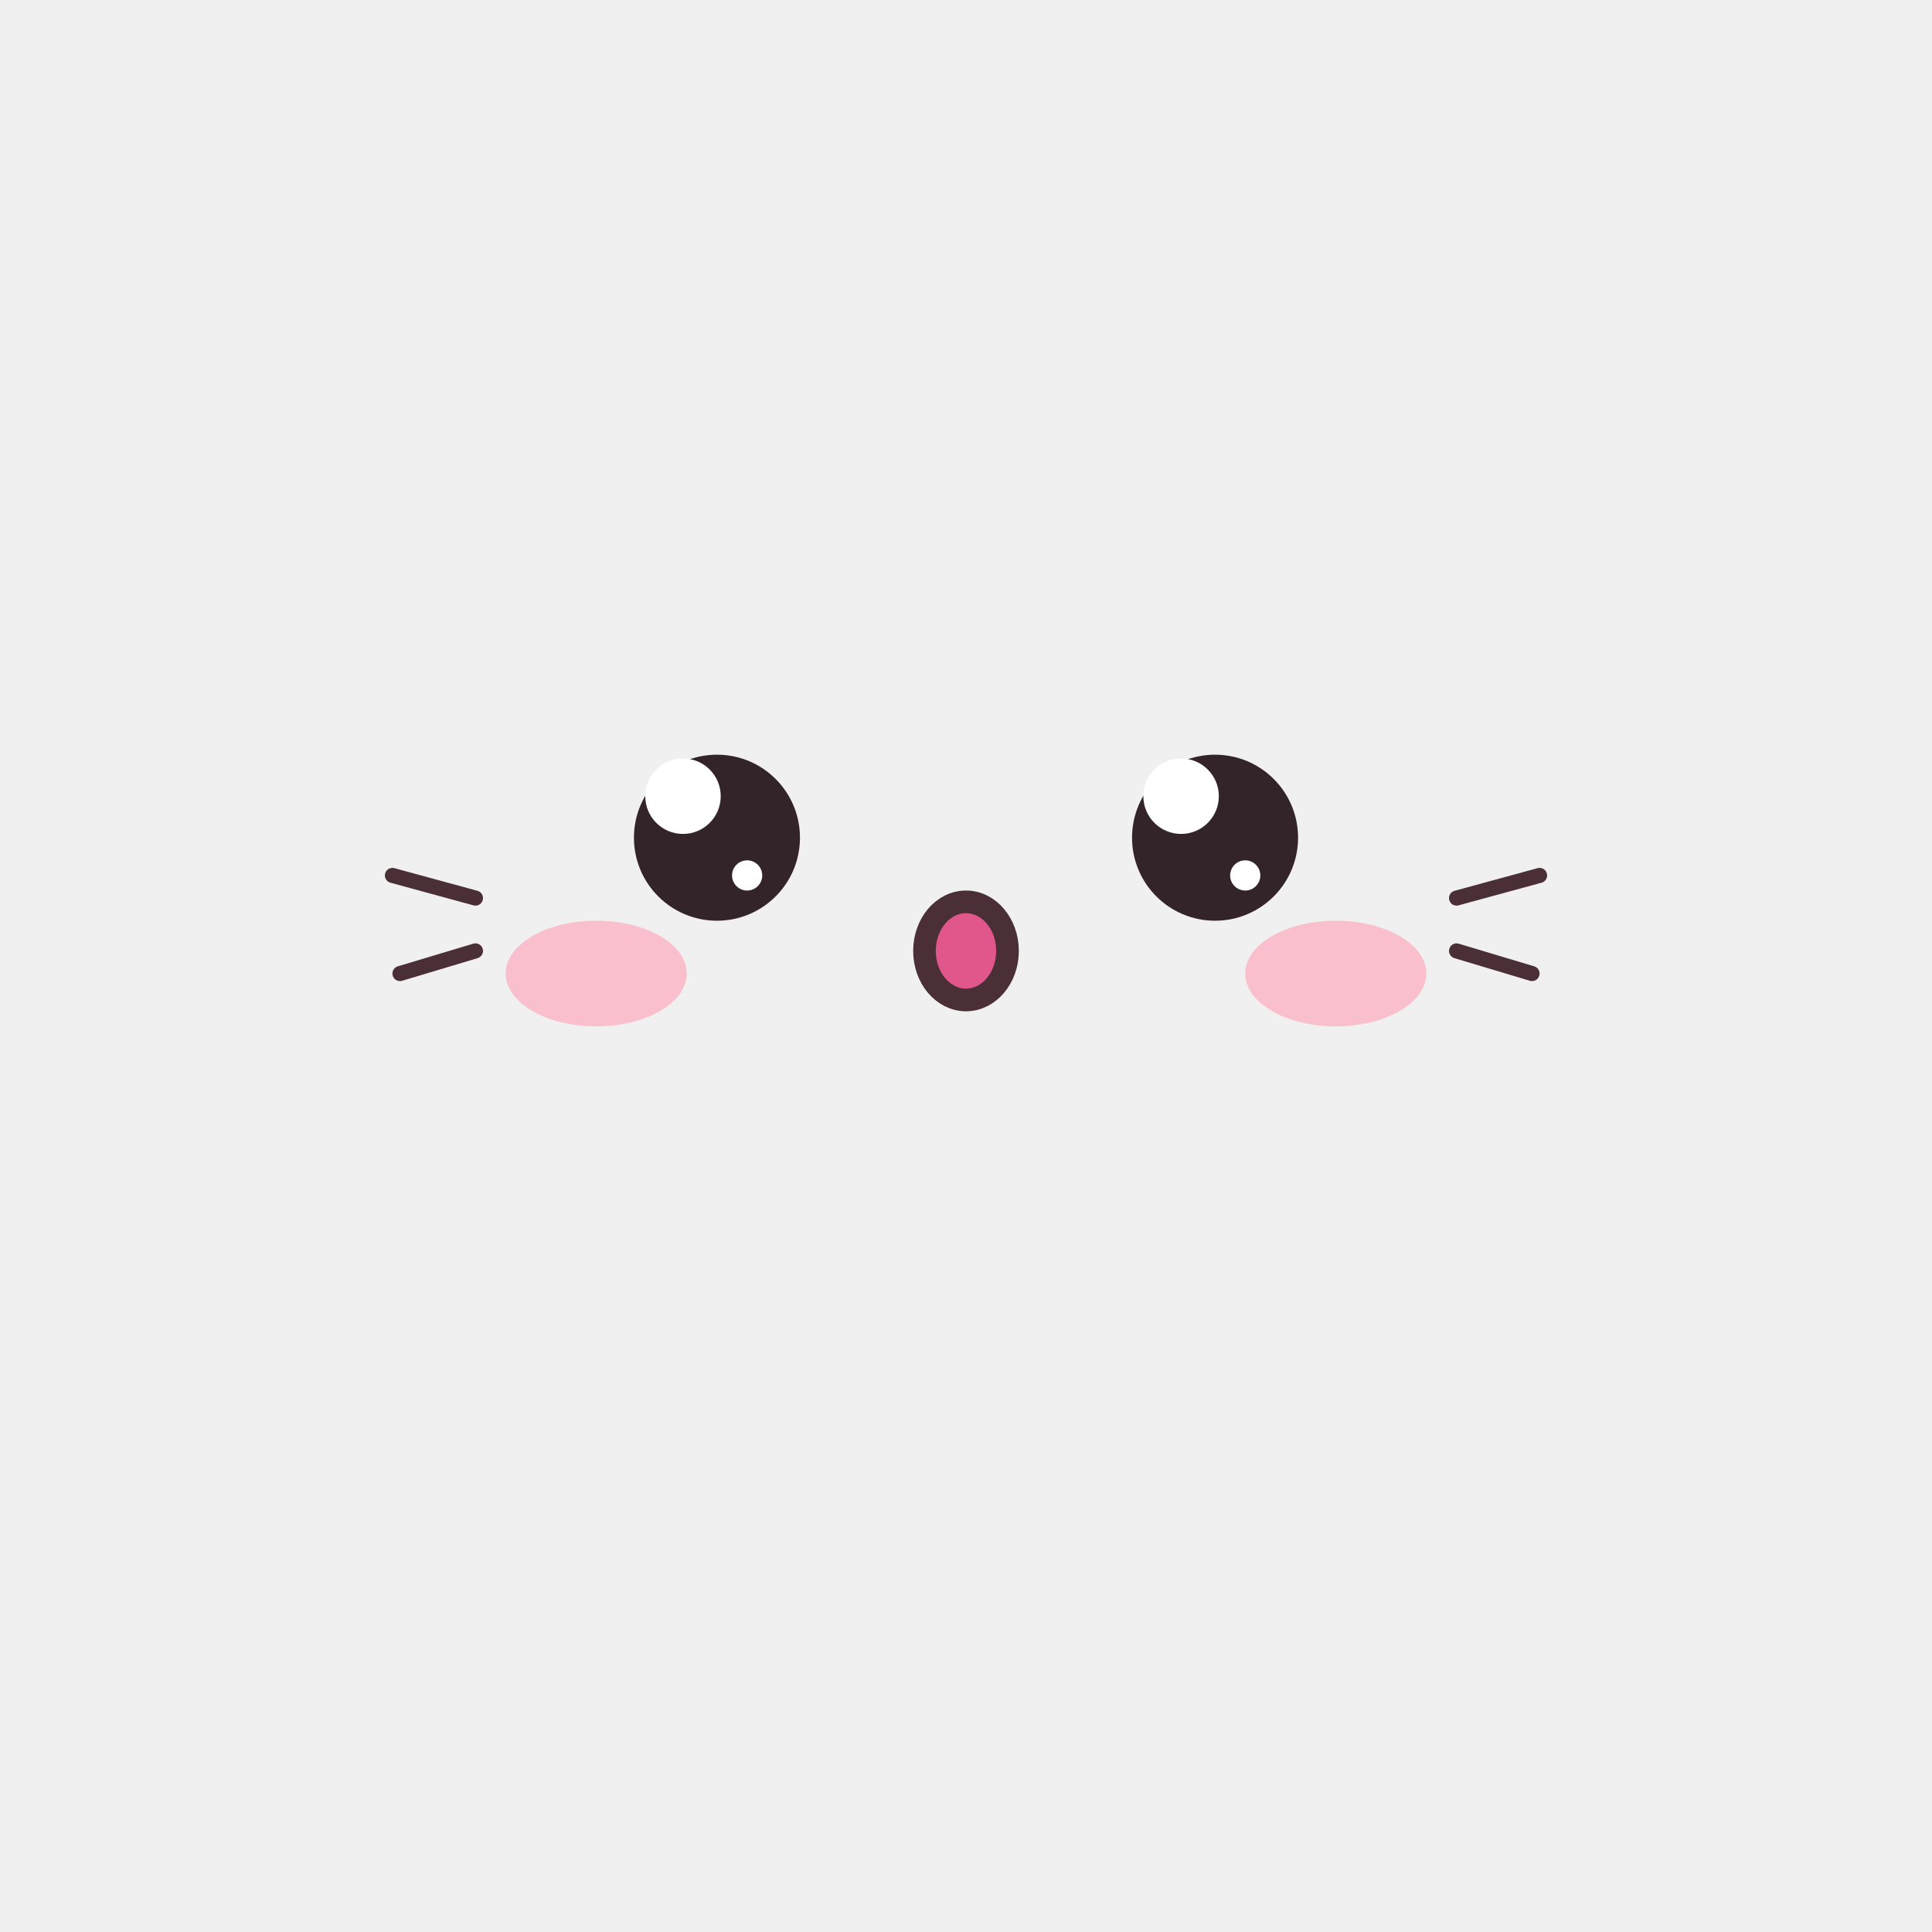
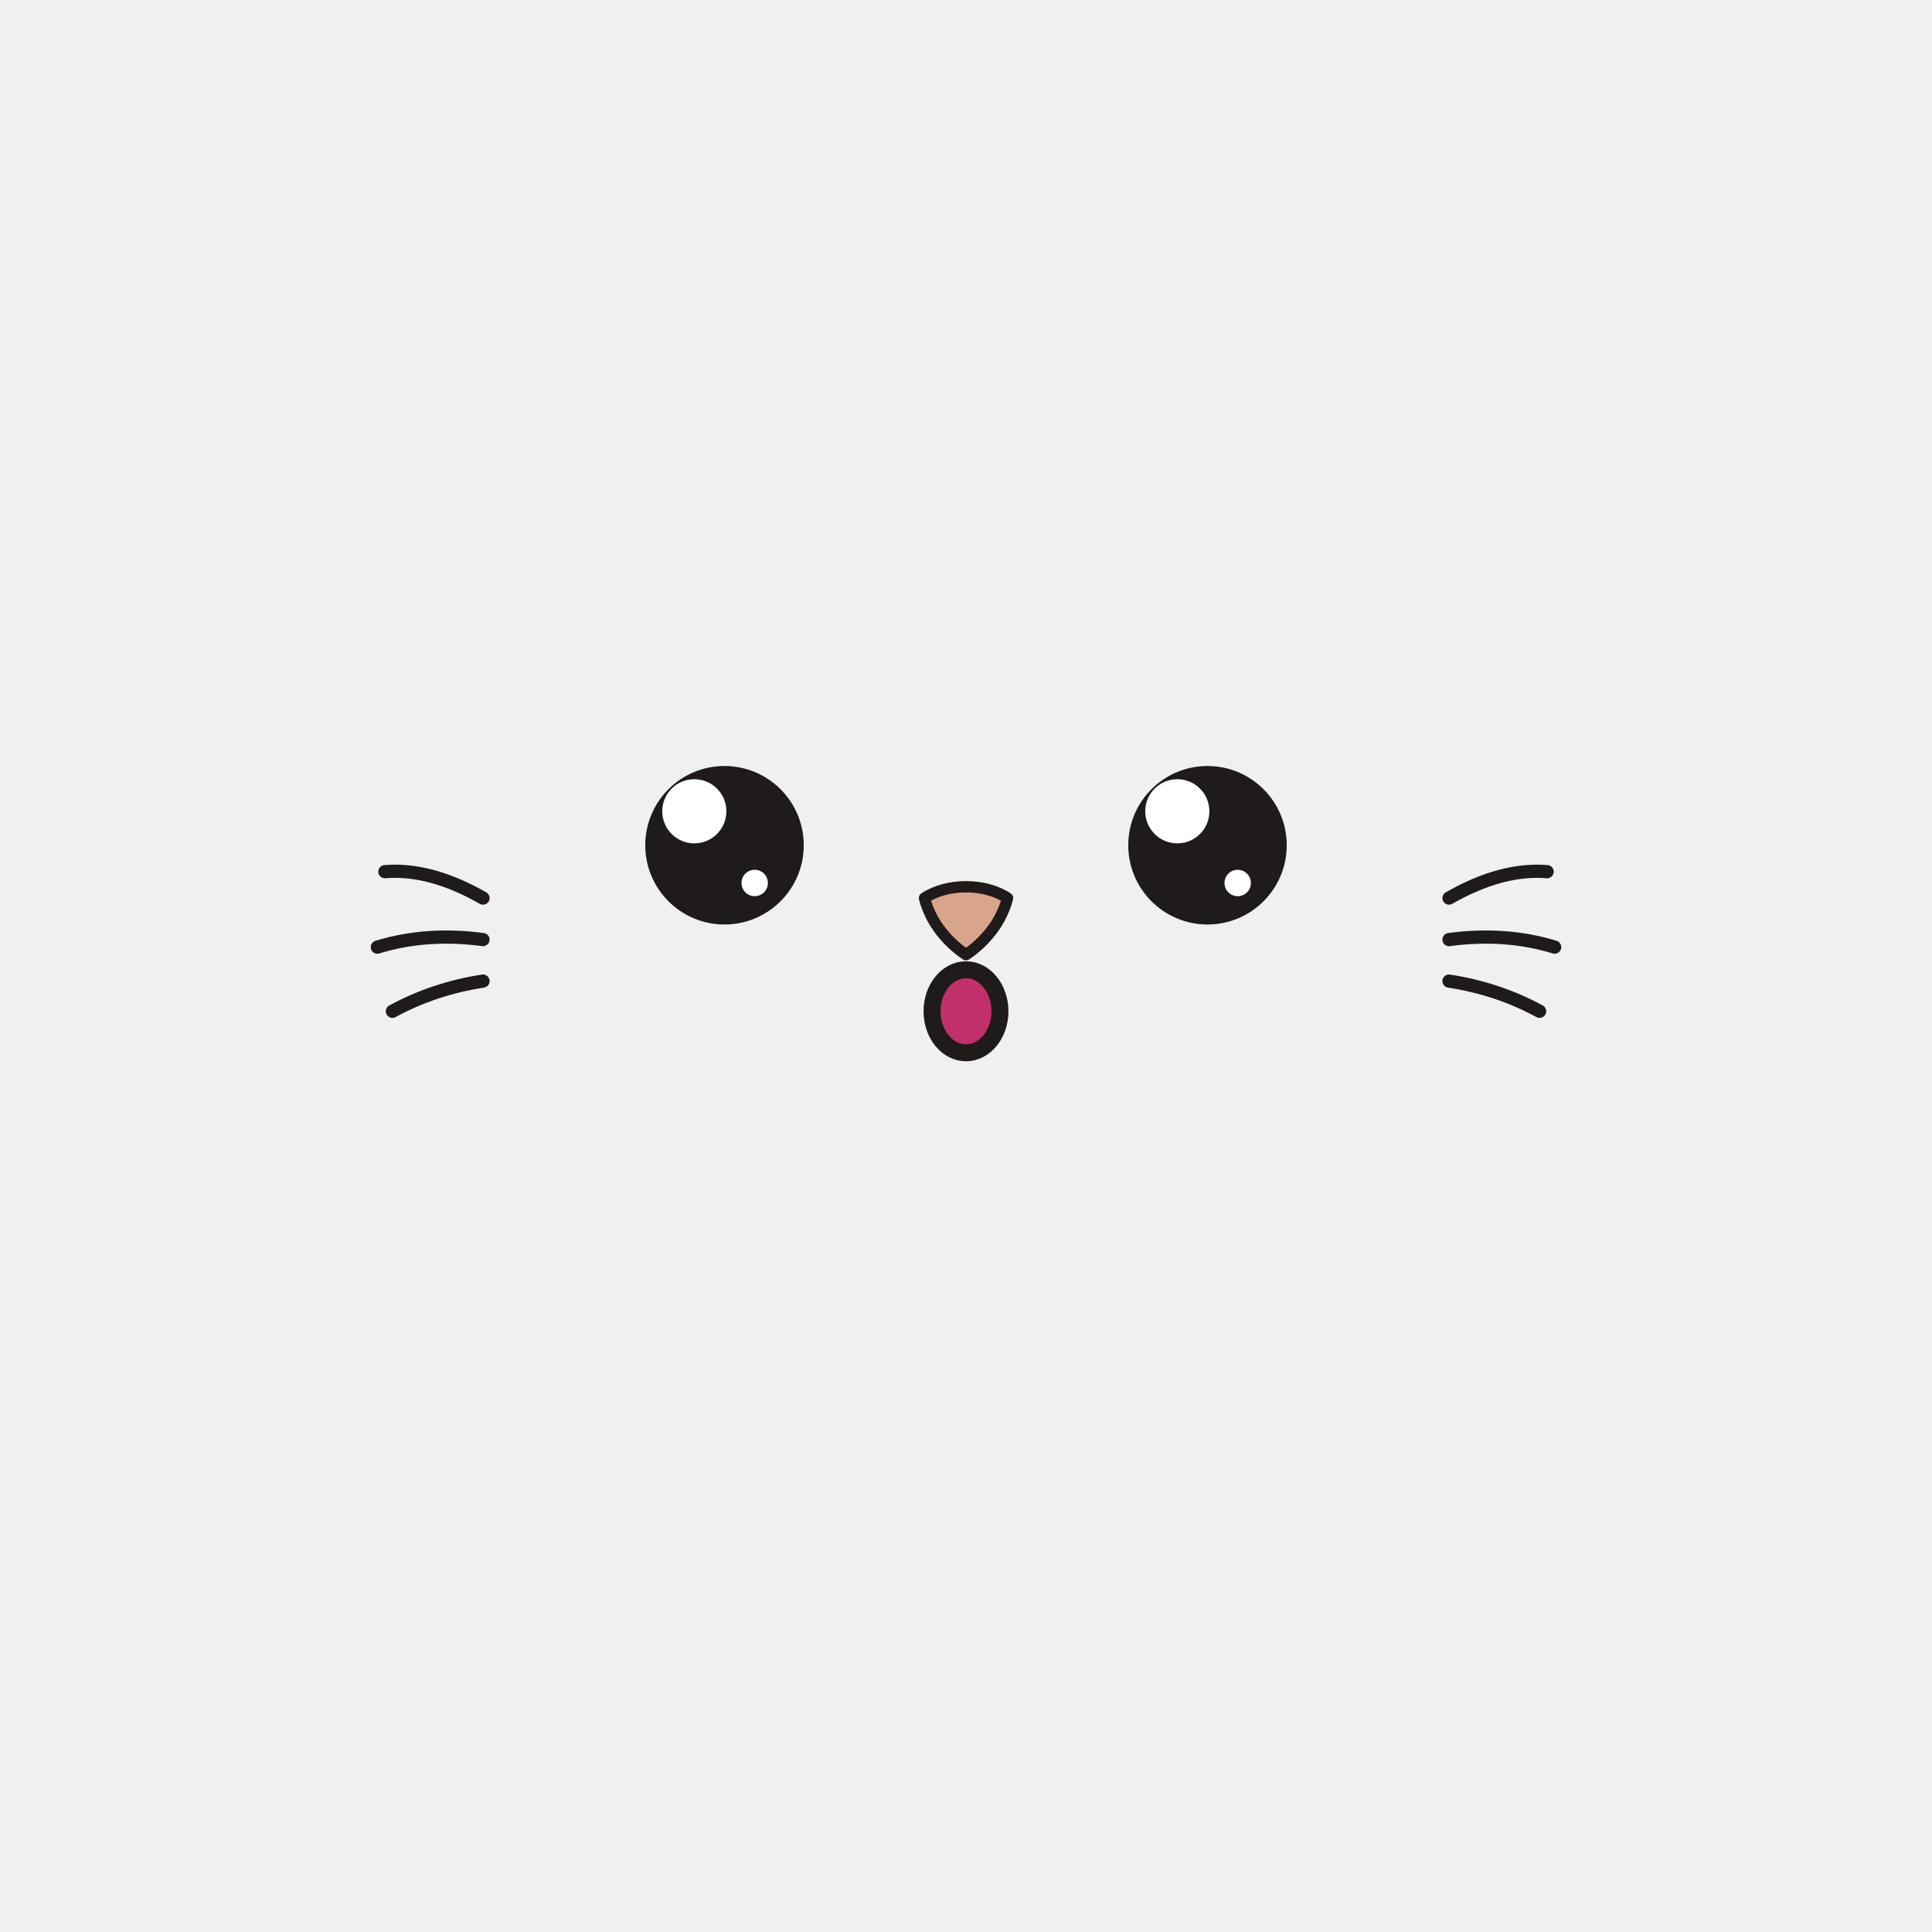
<svg xmlns="http://www.w3.org/2000/svg" viewBox="0 0 512 512" width="512" height="512">
  <g stroke-linejoin="round" stroke-linecap="round">
-     <ellipse fill="#FF9EB5" fill-opacity="0.6" cx="158" cy="258" rx="24" ry="14" />
-     <ellipse fill="#FF9EB5" fill-opacity="0.6" cx="354" cy="258" rx="24" ry="14" />
-     <path fill="none" stroke="#4A3036" stroke-width="4" d="M126 238 L104 232 M126 252 L106 258 M386 238 L408 232 M386 252 L406 258" />
-     <circle fill="#33242A" cx="190" cy="222" r="22" />
-     <circle fill="#33242A" cx="322" cy="222" r="22" />
-     <circle fill="#FFFFFF" cx="181" cy="211" r="10" />
-     <circle fill="#FFFFFF" cx="313" cy="211" r="10" />
-     <circle fill="#FFFFFF" cx="198" cy="232" r="4" />
-     <circle fill="#FFFFFF" cx="330" cy="232" r="4" />
-     <ellipse fill="#E2578B" stroke="#4A3036" stroke-width="6" cx="256" cy="252" rx="11" ry="13" />
+     <g fill="none" stroke="#1F1B1A" stroke-width="3.5">
+       <path d="M128 238 Q114 230 102 231 M128 249 Q113 247 100 251 M128 260 Q115 262 104 268" />
+       <path d="M384 238 Q398 230 410 231 M384 249 Q399 247 412 251 M384 260 Q397 262 408 268" />
+     </g>
+     <g data-eye="l" data-c="192 224">
+       <circle fill="#1F1B1A" cx="192" cy="224" r="21" />
+       <circle fill="#FFFFFF" cx="184" cy="215" r="8.5" />
+       <circle fill="#FFFFFF" cx="200" cy="234" r="3.5" />
+     </g>
+     <g data-eye="r" data-c="320 224">
+       <circle fill="#1F1B1A" cx="320" cy="224" r="21" />
+       <circle fill="#FFFFFF" cx="312" cy="215" r="8.5" />
+       <circle fill="#FFFFFF" cx="328" cy="234" r="3.5" />
+     </g>
+     <path class="nose" fill="#D9A48C" stroke="#1F1B1A" stroke-width="3" d="M245 238 C251 234 261 234 267 238 C265 246 259 251 256 253 C253 251 247 246 245 238 Z" />
+     <ellipse class="mouth-o" fill="#C2306B" stroke="#1F1B1A" stroke-width="4.5" cx="256" cy="268" rx="9" ry="11" />
  </g>
</svg>
